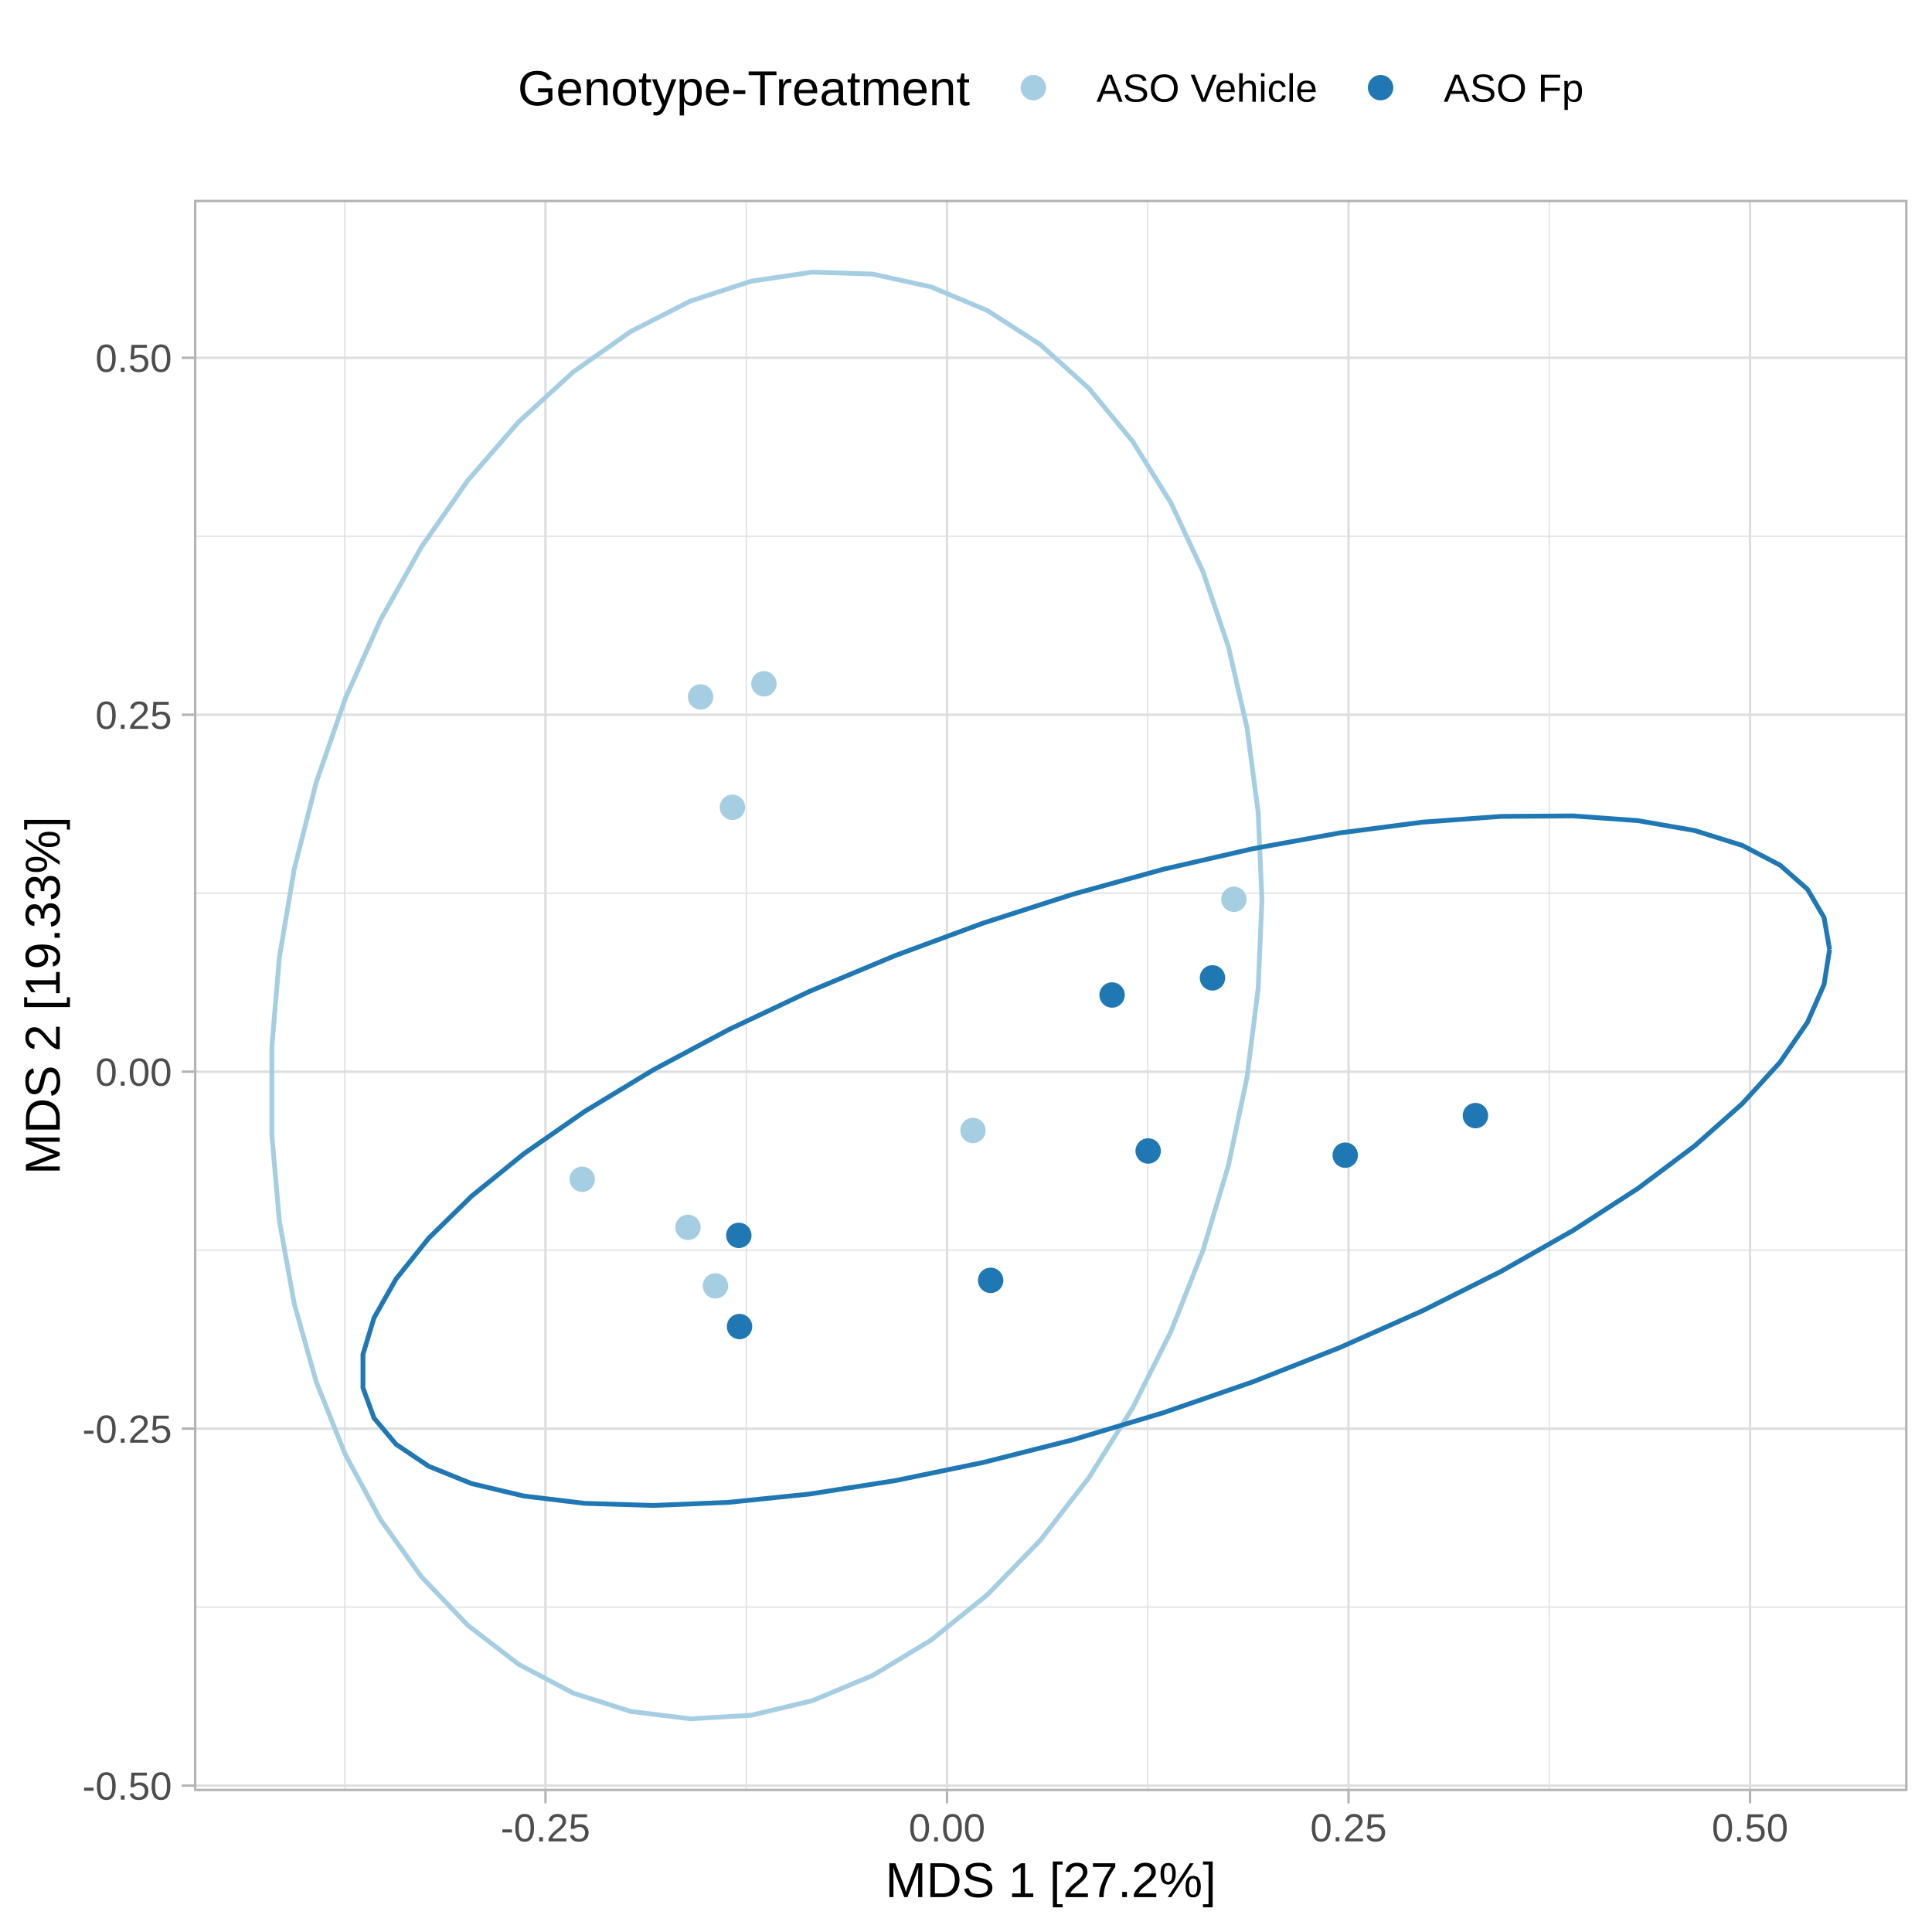
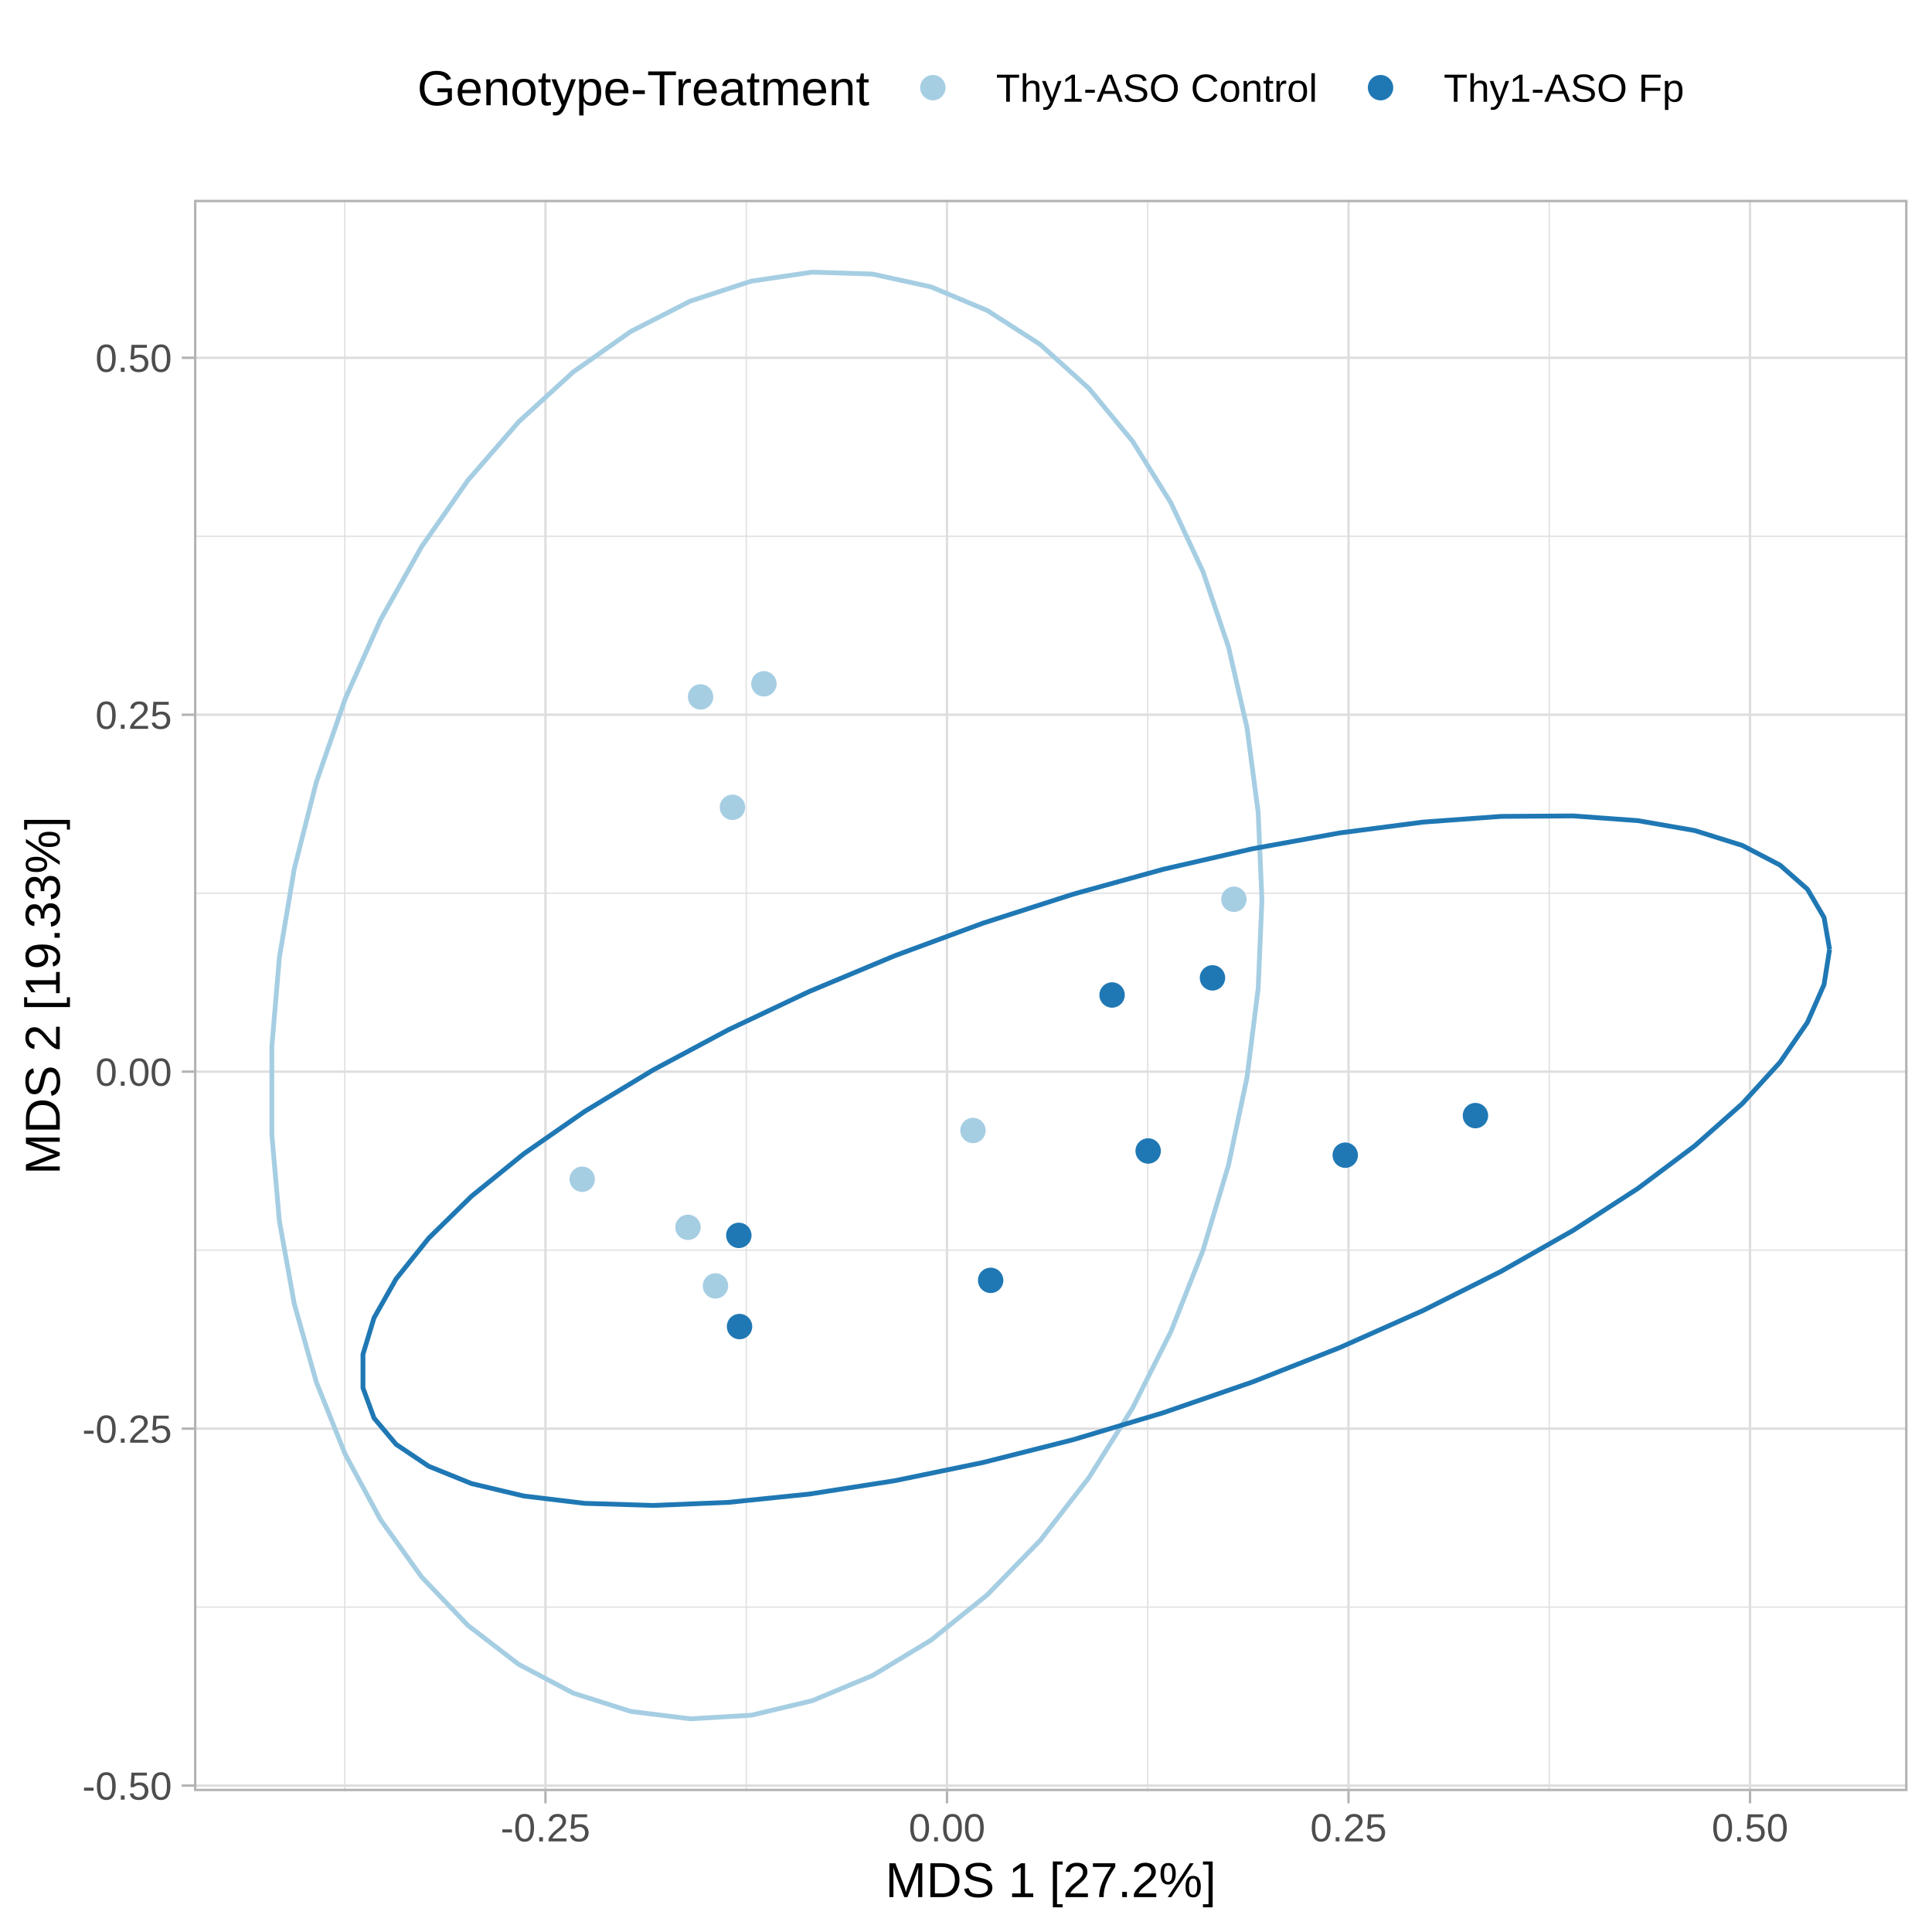
<svg xmlns="http://www.w3.org/2000/svg" width="432.00pt" height="432.00pt" viewBox="0 0 432.00 432.00">
  <g class="svglite">
    <defs>
      <style type="text/css">
    .svglite line, .svglite polyline, .svglite polygon, .svglite path, .svglite rect, .svglite circle {
      fill: none;
      stroke: #000000;
      stroke-linecap: round;
      stroke-linejoin: round;
      stroke-miterlimit: 10.00;
    }
    .svglite text {
      white-space: pre;
    }
    .svglite g.glyphgroup path {
      fill: inherit;
      stroke: none;
    }
  </style>
    </defs>
    <rect width="100%" height="100%" style="stroke: none; fill: #FFFFFF;" />
    <defs>
      <clipPath id="cpMC4wMHw0MzIuMDB8MC4wMHw0MzIuMDA=">
        <rect x="0.00" y="0.00" width="432.00" height="432.00" />
      </clipPath>
    </defs>
    <g clip-path="url(#cpMC4wMHw0MzIuMDB8MC4wMHw0MzIuMDA=)">
      <rect x="0" y="0.00" width="432.00" height="432.00" style="stroke-width: 1.07; stroke: #FFFFFF; fill: #FFFFFF;" />
    </g>
    <defs>
      <clipPath id="cpNDMuMzh8NDI2LjUyfDQ0LjY4fDQwMC41MA==">
        <rect x="43.38" y="44.68" width="383.14" height="355.83" />
      </clipPath>
    </defs>
    <g clip-path="url(#cpNDMuMzh8NDI2LjUyfDQ0LjY4fDQwMC41MA==)">
      <rect x="43.38" y="44.68" width="383.14" height="355.83" style="stroke-width: 1.07; stroke: none; fill: #FFFFFF;" />
      <polyline points="43.38,359.35 426.52,359.35 " style="stroke-width: 0.27; stroke: #DEDEDE; stroke-linecap: butt;" />
      <polyline points="43.38,279.54 426.52,279.54 " style="stroke-width: 0.27; stroke: #DEDEDE; stroke-linecap: butt;" />
      <polyline points="43.38,199.73 426.52,199.73 " style="stroke-width: 0.27; stroke: #DEDEDE; stroke-linecap: butt;" />
      <polyline points="43.38,119.91 426.52,119.91 " style="stroke-width: 0.27; stroke: #DEDEDE; stroke-linecap: butt;" />
      <polyline points="77.08,400.50 77.08,44.68 " style="stroke-width: 0.27; stroke: #DEDEDE; stroke-linecap: butt;" />
      <polyline points="166.86,400.50 166.86,44.68 " style="stroke-width: 0.27; stroke: #DEDEDE; stroke-linecap: butt;" />
      <polyline points="256.64,400.50 256.64,44.68 " style="stroke-width: 0.27; stroke: #DEDEDE; stroke-linecap: butt;" />
      <polyline points="346.42,400.50 346.42,44.68 " style="stroke-width: 0.27; stroke: #DEDEDE; stroke-linecap: butt;" />
      <polyline points="43.38,399.26 426.52,399.26 " style="stroke-width: 0.53; stroke: #DEDEDE; stroke-linecap: butt;" />
      <polyline points="43.38,319.45 426.52,319.45 " style="stroke-width: 0.53; stroke: #DEDEDE; stroke-linecap: butt;" />
      <polyline points="43.38,239.63 426.52,239.63 " style="stroke-width: 0.53; stroke: #DEDEDE; stroke-linecap: butt;" />
      <polyline points="43.38,159.82 426.52,159.82 " style="stroke-width: 0.53; stroke: #DEDEDE; stroke-linecap: butt;" />
      <polyline points="43.38,80.00 426.52,80.00 " style="stroke-width: 0.53; stroke: #DEDEDE; stroke-linecap: butt;" />
      <polyline points="121.97,400.50 121.97,44.68 " style="stroke-width: 0.53; stroke: #DEDEDE; stroke-linecap: butt;" />
      <polyline points="211.75,400.50 211.75,44.68 " style="stroke-width: 0.53; stroke: #DEDEDE; stroke-linecap: butt;" />
      <polyline points="301.53,400.50 301.53,44.68 " style="stroke-width: 0.53; stroke: #DEDEDE; stroke-linecap: butt;" />
      <polyline points="391.31,400.50 391.31,44.68 " style="stroke-width: 0.53; stroke: #DEDEDE; stroke-linecap: butt;" />
      <circle cx="217.56" cy="252.78" r="2.49" style="stroke-width: 0.71; stroke: #A6CEE3; fill: #A6CEE3;" />
      <circle cx="130.18" cy="263.68" r="2.49" style="stroke-width: 0.71; stroke: #A6CEE3; fill: #A6CEE3;" />
      <circle cx="153.83" cy="274.43" r="2.49" style="stroke-width: 0.71; stroke: #A6CEE3; fill: #A6CEE3;" />
      <circle cx="159.98" cy="287.53" r="2.49" style="stroke-width: 0.71; stroke: #A6CEE3; fill: #A6CEE3;" />
      <circle cx="275.90" cy="201.08" r="2.49" style="stroke-width: 0.71; stroke: #A6CEE3; fill: #A6CEE3;" />
      <circle cx="170.81" cy="152.90" r="2.49" style="stroke-width: 0.71; stroke: #A6CEE3; fill: #A6CEE3;" />
      <circle cx="163.78" cy="180.51" r="2.49" style="stroke-width: 0.71; stroke: #A6CEE3; fill: #A6CEE3;" />
      <circle cx="156.65" cy="155.83" r="2.49" style="stroke-width: 0.71; stroke: #A6CEE3; fill: #A6CEE3;" />
      <circle cx="165.36" cy="296.62" r="2.49" style="stroke-width: 0.71; stroke: #1F78B4; fill: #1F78B4;" />
      <circle cx="165.20" cy="276.23" r="2.49" style="stroke-width: 0.71; stroke: #1F78B4; fill: #1F78B4;" />
      <circle cx="221.51" cy="286.29" r="2.49" style="stroke-width: 0.71; stroke: #1F78B4; fill: #1F78B4;" />
      <circle cx="256.73" cy="257.36" r="2.49" style="stroke-width: 0.71; stroke: #1F78B4; fill: #1F78B4;" />
      <circle cx="271.11" cy="218.65" r="2.49" style="stroke-width: 0.71; stroke: #1F78B4; fill: #1F78B4;" />
      <circle cx="248.66" cy="222.48" r="2.49" style="stroke-width: 0.71; stroke: #1F78B4; fill: #1F78B4;" />
      <circle cx="329.91" cy="249.45" r="2.49" style="stroke-width: 0.71; stroke: #1F78B4; fill: #1F78B4;" />
      <circle cx="300.80" cy="258.30" r="2.49" style="stroke-width: 0.71; stroke: #1F78B4; fill: #1F78B4;" />
      <polyline points="282.17,201.17 281.33,181.62 278.83,162.69 274.69,144.66 268.99,127.82 261.81,112.42 253.26,98.68 243.46,86.82 232.58,77.02 220.76,69.43 208.20,64.15 195.08,61.28 181.60,60.85 167.97,62.87 154.38,67.32 141.06,74.11 128.19,83.16 115.98,94.32 104.61,107.42 94.25,122.27 85.06,138.64 77.18,156.28 70.72,174.92 65.80,194.29 62.47,214.08 60.79,234.01 60.79,253.76 62.47,273.03 65.80,291.54 70.72,309.01 77.18,325.16 85.06,339.76 94.25,352.58 104.61,363.43 115.98,372.15 128.19,378.59 141.06,382.68 154.38,384.33 167.97,383.53 181.60,380.29 195.08,374.66 208.20,366.73 220.76,356.60 232.58,344.45 243.46,330.45 253.26,314.81 261.81,297.77 268.99,279.60 274.69,260.55 278.83,240.94 281.33,221.04 282.17,201.17 " style="stroke-width: 1.07; stroke: #A6CEE3; stroke-linecap: butt;" />
      <polyline points="409.10,212.29 407.86,205.15 404.15,198.83 398.02,193.44 389.58,189.04 378.94,185.71 366.27,183.50 351.76,182.44 335.63,182.55 318.13,183.83 299.52,186.25 280.09,189.78 260.12,194.37 239.92,199.95 219.80,206.42 200.06,213.71 181.00,221.68 162.91,230.24 146.07,239.23 130.72,248.53 117.11,258.00 105.43,267.48 95.87,276.85 88.57,285.96 83.64,294.66 81.16,302.83 81.16,310.34 83.64,317.09 88.57,322.96 95.87,327.86 105.43,331.73 117.11,334.51 130.72,336.15 146.07,336.62 162.91,335.93 181.00,334.07 200.06,331.09 219.80,327.02 239.92,321.93 260.12,315.89 280.09,309.00 299.52,301.35 318.13,293.07 335.63,284.29 351.76,275.12 366.27,265.72 378.94,256.22 389.58,246.78 398.02,237.52 404.15,228.60 407.86,220.15 409.10,212.29 " style="stroke-width: 1.07; stroke: #1F78B4; stroke-linecap: butt;" />
      <rect x="43.38" y="44.68" width="383.14" height="355.83" style="stroke-width: 1.07; stroke: #B3B3B3;" />
    </g>
    <g clip-path="url(#cpMC4wMHw0MzIuMDB8MC4wMHw0MzIuMDA=)">
      <text x="38.45" y="402.41" text-anchor="end" style="font-size: 8.80px;fill: #4D4D4D; font-family: &quot;Arial&quot;;" textLength="20.03px" lengthAdjust="spacingAndGlyphs">-0.50</text>
      <text x="38.45" y="322.60" text-anchor="end" style="font-size: 8.80px;fill: #4D4D4D; font-family: &quot;Arial&quot;;" textLength="20.03px" lengthAdjust="spacingAndGlyphs">-0.25</text>
      <text x="38.45" y="242.78" text-anchor="end" style="font-size: 8.80px;fill: #4D4D4D; font-family: &quot;Arial&quot;;" textLength="17.11px" lengthAdjust="spacingAndGlyphs">0.00</text>
      <text x="38.45" y="162.97" text-anchor="end" style="font-size: 8.80px;fill: #4D4D4D; font-family: &quot;Arial&quot;;" textLength="17.11px" lengthAdjust="spacingAndGlyphs">0.25</text>
      <text x="38.45" y="83.15" text-anchor="end" style="font-size: 8.80px;fill: #4D4D4D; font-family: &quot;Arial&quot;;" textLength="17.11px" lengthAdjust="spacingAndGlyphs">0.50</text>
      <polyline points="40.64,399.26 43.38,399.26 " style="stroke-width: 0.53; stroke: #B3B3B3; stroke-linecap: butt;" />
      <polyline points="40.64,319.45 43.38,319.45 " style="stroke-width: 0.53; stroke: #B3B3B3; stroke-linecap: butt;" />
      <polyline points="40.64,239.63 43.38,239.63 " style="stroke-width: 0.53; stroke: #B3B3B3; stroke-linecap: butt;" />
      <polyline points="40.64,159.82 43.38,159.82 " style="stroke-width: 0.53; stroke: #B3B3B3; stroke-linecap: butt;" />
      <polyline points="40.64,80.00 43.38,80.00 " style="stroke-width: 0.53; stroke: #B3B3B3; stroke-linecap: butt;" />
      <polyline points="121.97,403.24 121.97,400.50 " style="stroke-width: 0.53; stroke: #B3B3B3; stroke-linecap: butt;" />
      <polyline points="211.75,403.24 211.75,400.50 " style="stroke-width: 0.53; stroke: #B3B3B3; stroke-linecap: butt;" />
      <polyline points="301.53,403.24 301.53,400.50 " style="stroke-width: 0.53; stroke: #B3B3B3; stroke-linecap: butt;" />
      <polyline points="391.31,403.24 391.31,400.50 " style="stroke-width: 0.53; stroke: #B3B3B3; stroke-linecap: butt;" />
      <text x="121.97" y="411.74" text-anchor="middle" style="font-size: 8.80px;fill: #4D4D4D; font-family: &quot;Arial&quot;;" textLength="20.03px" lengthAdjust="spacingAndGlyphs">-0.25</text>
      <text x="211.75" y="411.74" text-anchor="middle" style="font-size: 8.80px;fill: #4D4D4D; font-family: &quot;Arial&quot;;" textLength="17.11px" lengthAdjust="spacingAndGlyphs">0.00</text>
      <text x="301.53" y="411.74" text-anchor="middle" style="font-size: 8.80px;fill: #4D4D4D; font-family: &quot;Arial&quot;;" textLength="17.11px" lengthAdjust="spacingAndGlyphs">0.25</text>
      <text x="391.31" y="411.74" text-anchor="middle" style="font-size: 8.80px;fill: #4D4D4D; font-family: &quot;Arial&quot;;" textLength="17.11px" lengthAdjust="spacingAndGlyphs">0.50</text>
      <text x="234.95" y="424.20" text-anchor="middle" style="font-size: 11.00px; font-family: &quot;Arial&quot;;" textLength="74.03px" lengthAdjust="spacingAndGlyphs">MDS 1 [27.2%]</text>
      <text transform="translate(13.36,222.59) rotate(-90)" text-anchor="middle" style="font-size: 11.00px; font-family: &quot;Arial&quot;;" textLength="80.16px" lengthAdjust="spacingAndGlyphs">MDS 2 [19.33%]</text>
-       <rect x="110.30" y="5.48" width="249.30" height="28.24" style="stroke-width: 1.07; stroke: none; fill: #FFFFFF;" />
-       <text x="115.78" y="23.54" style="font-size: 11.00px; font-family: &quot;Arial&quot;;" textLength="101.16px" lengthAdjust="spacingAndGlyphs">Genotype-Treatment</text>
-       <rect x="222.42" y="10.96" width="17.28" height="17.28" style="stroke-width: 1.07; stroke: none; fill: #FFFFFF;" />
-       <circle cx="231.06" cy="19.60" r="2.49" style="stroke-width: 0.71; stroke: #A6CEE3; fill: #A6CEE3;" />
-       <rect x="300.06" y="10.96" width="17.28" height="17.28" style="stroke-width: 1.07; stroke: none; fill: #FFFFFF;" />
-       <circle cx="308.70" cy="19.60" r="2.49" style="stroke-width: 0.71; stroke: #1F78B4; fill: #1F78B4;" />
-       <text x="245.18" y="22.75" style="font-size: 8.80px; font-family: &quot;Arial&quot;;" textLength="49.41px" lengthAdjust="spacingAndGlyphs">ASO Vehicle</text>
-       <text x="322.82" y="22.75" style="font-size: 8.80px; font-family: &quot;Arial&quot;;" textLength="31.30px" lengthAdjust="spacingAndGlyphs">ASO Fp</text>
+       <rect x="87.83" y="5.48" width="294.23" height="28.24" style="stroke-width: 1.07; stroke: none; fill: #FFFFFF;" />
+       <text x="93.31" y="23.54" style="font-size: 11.00px; font-family: &quot;Arial&quot;;" textLength="101.16px" lengthAdjust="spacingAndGlyphs">Genotype-Treatment</text>
+       <rect x="199.95" y="10.96" width="17.28" height="17.28" style="stroke-width: 1.07; stroke: none; fill: #FFFFFF;" />
+       <circle cx="208.59" cy="19.60" r="2.49" style="stroke-width: 0.71; stroke: #A6CEE3; fill: #A6CEE3;" />
+       <rect x="300.05" y="10.96" width="17.28" height="17.28" style="stroke-width: 1.07; stroke: none; fill: #FFFFFF;" />
+       <circle cx="308.69" cy="19.60" r="2.49" style="stroke-width: 0.71; stroke: #1F78B4; fill: #1F78B4;" />
+       <text x="222.71" y="22.75" style="font-size: 8.80px; font-family: &quot;Arial&quot;;" textLength="71.86px" lengthAdjust="spacingAndGlyphs">Thy1-ASO Control</text>
+       <text x="322.80" y="22.75" style="font-size: 8.80px; font-family: &quot;Arial&quot;;" textLength="53.78px" lengthAdjust="spacingAndGlyphs">Thy1-ASO Fp</text>
    </g>
  </g>
</svg>
